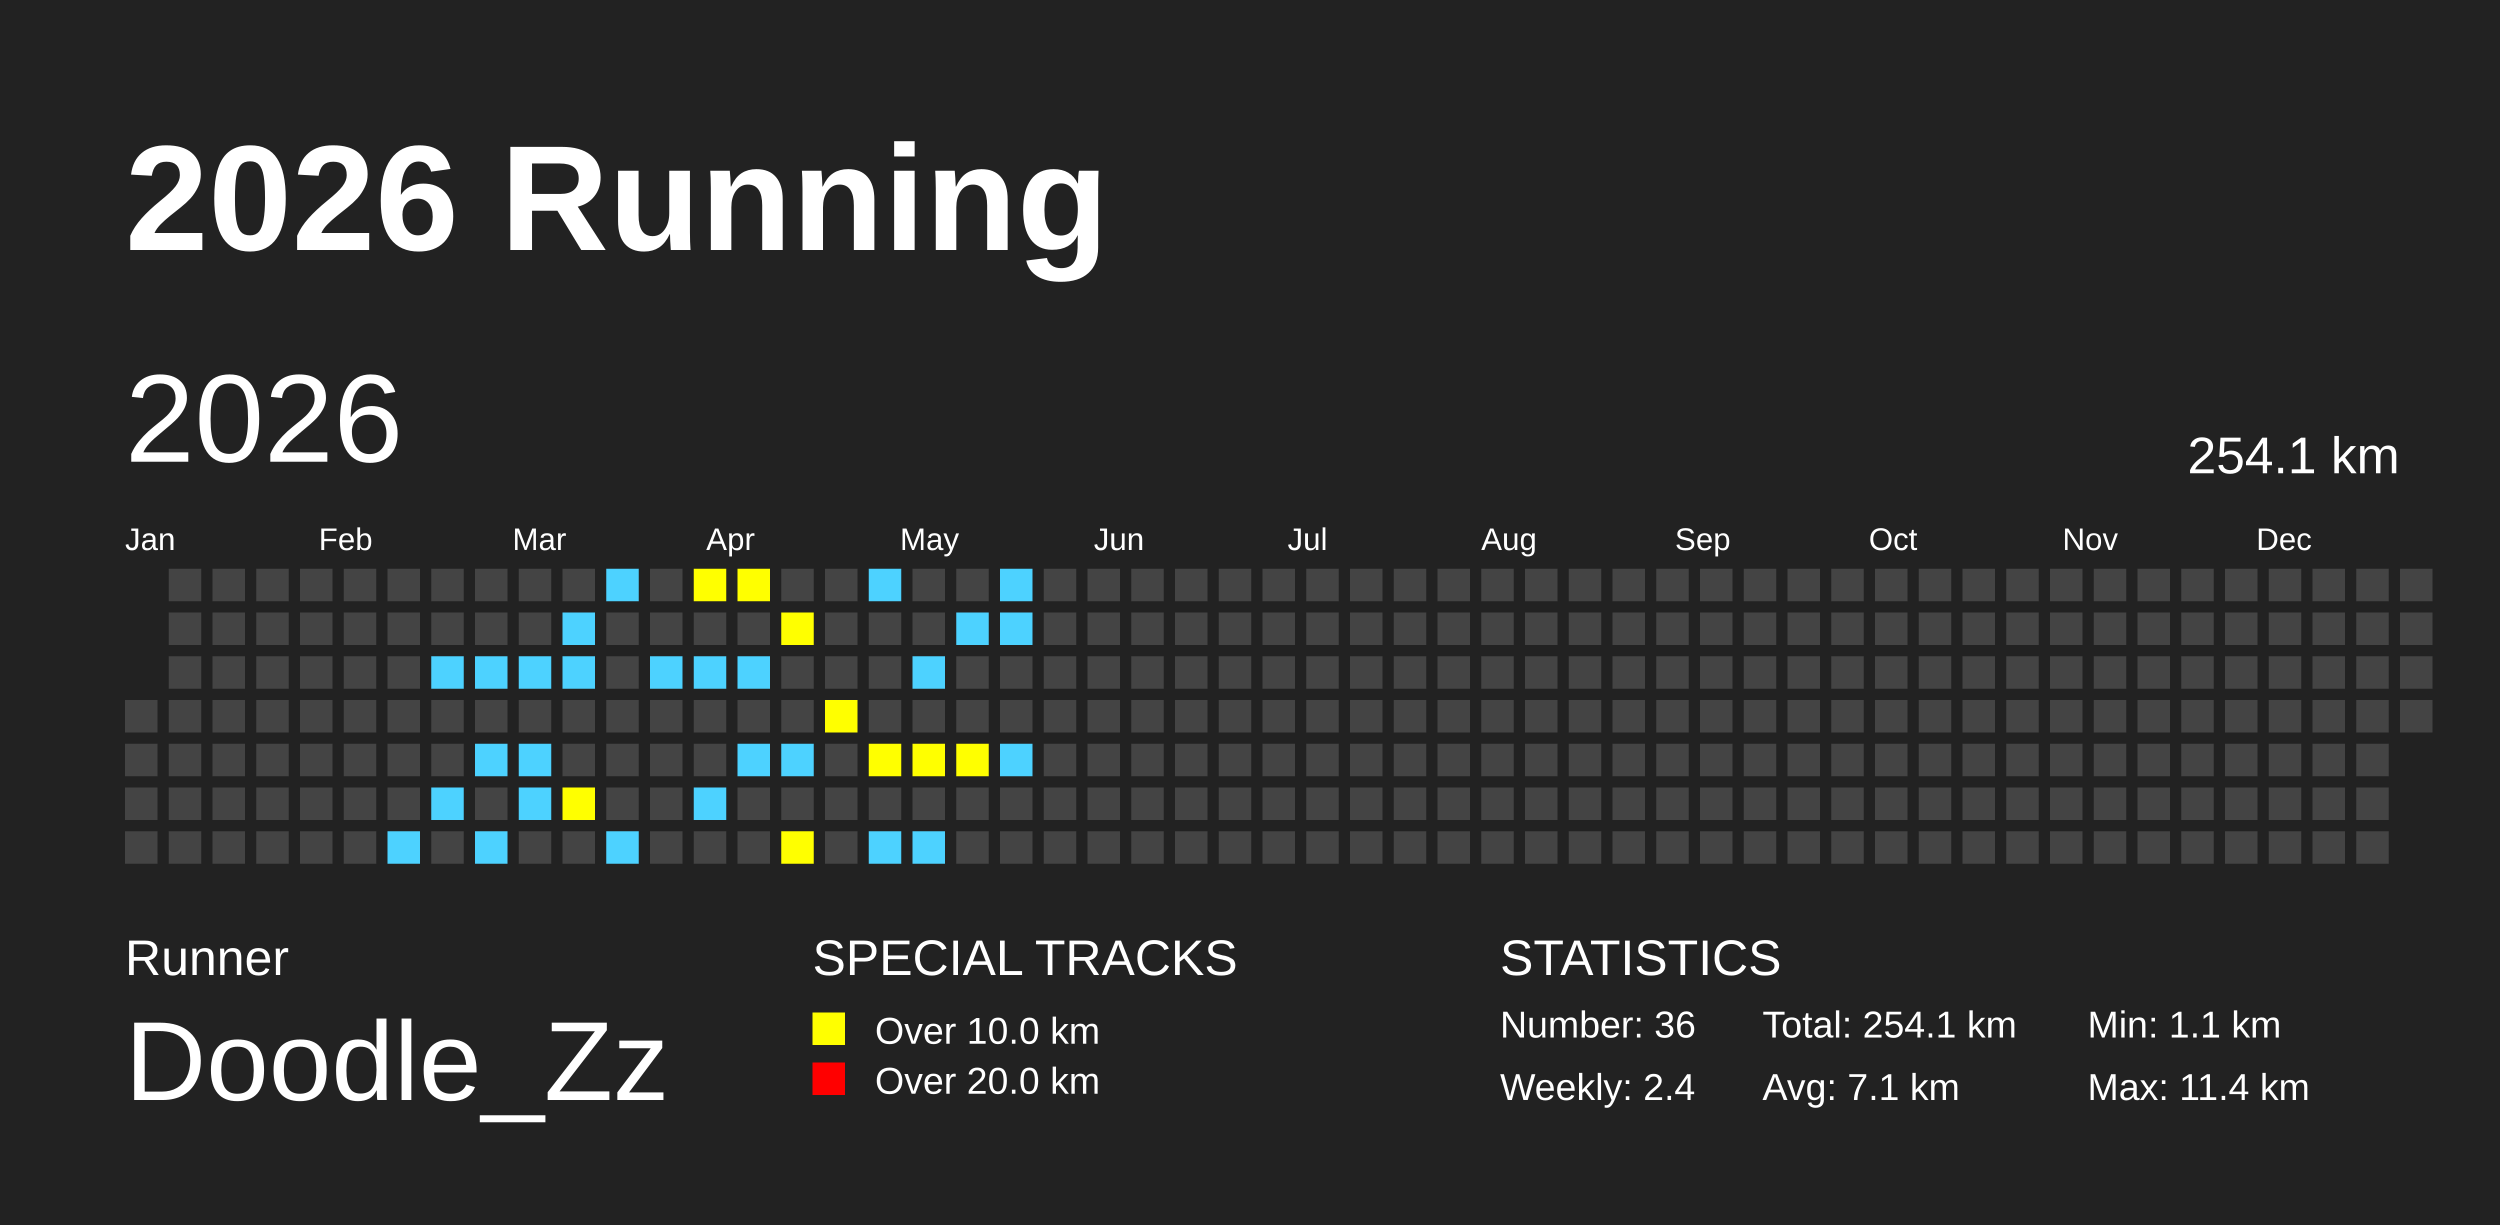
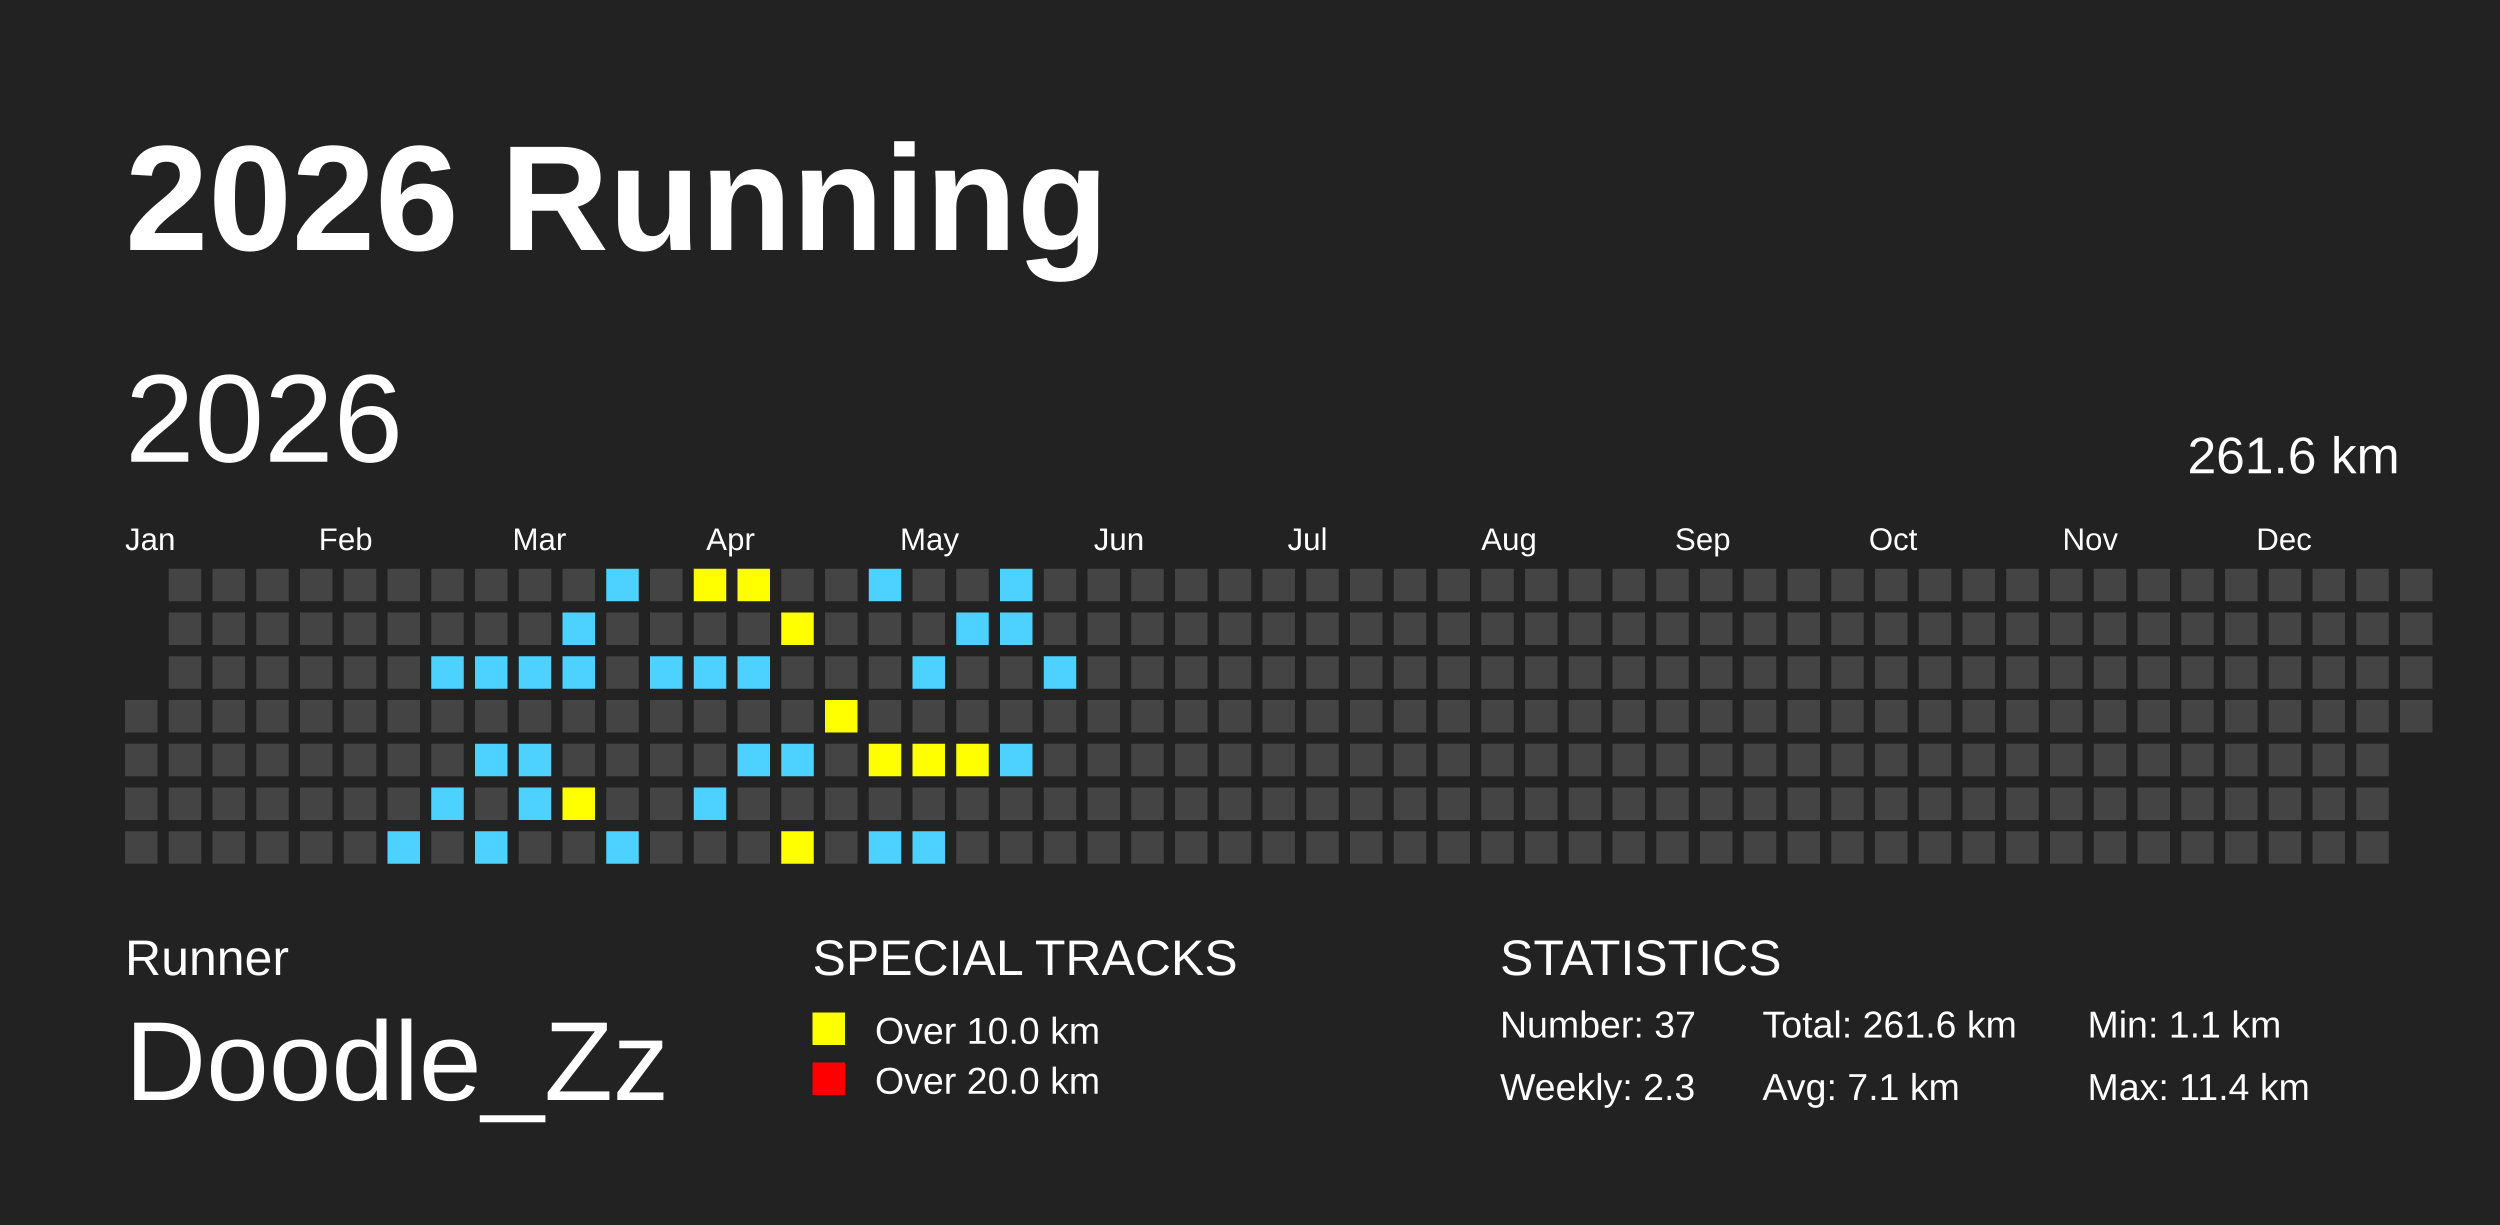
<svg xmlns="http://www.w3.org/2000/svg" baseProfile="full" height="98mm" version="1.1" viewBox="0,0,200,98" width="200mm">
  <defs />
  <rect fill="#222222" height="98" width="200" x="0" y="0" />
  <text fill="#FFFFFF" style="font-size:12px; font-family:Arial; font-weight:bold;" x="10" y="20">2026 Running</text>
  <text fill="#FFFFFF" style="font-size:4px; font-family:Arial" x="10" y="78">Runner</text>
  <text fill="#FFFFFF" style="font-size:9px; font-family:Arial" x="10" y="88">Doodle_Zz</text>
  <text fill="#FFFFFF" style="font-size:4px; font-family:Arial" x="65" y="78">SPECIAL TRACKS</text>
  <rect fill="yellow" height="2.6" width="2.6" x="65" y="81" />
  <text fill="#FFFFFF" style="font-size:3px; font-family:Arial" x="70" y="83.5">Over 10.0 km</text>
  <rect fill="red" height="2.6" width="2.6" x="65" y="85" />
  <text fill="#FFFFFF" style="font-size:3px; font-family:Arial" x="70" y="87.5">Over 20.0 km</text>
  <text fill="#FFFFFF" style="font-size:4px; font-family:Arial" x="120" y="78">STATISTICS</text>
-   <text fill="#FFFFFF" style="font-size:3px; font-family:Arial" x="120" y="83">Number: 36</text>
-   <text fill="#FFFFFF" style="font-size:3px; font-family:Arial" x="120" y="88">Weekly: 2.4</text>
-   <text fill="#FFFFFF" style="font-size:3px; font-family:Arial" x="141" y="83">Total: 254.1 km</text>
+   <text fill="#FFFFFF" style="font-size:3px; font-family:Arial" x="120" y="83">Number: 37</text>
+   <text fill="#FFFFFF" style="font-size:3px; font-family:Arial" x="120" y="88">Weekly: 2.3</text>
+   <text fill="#FFFFFF" style="font-size:3px; font-family:Arial" x="141" y="83">Total: 261.6 km</text>
  <text fill="#FFFFFF" style="font-size:3px; font-family:Arial" x="141" y="88">Avg: 7.1 km</text>
  <text fill="#FFFFFF" style="font-size:3px; font-family:Arial" x="167" y="83">Min: 1.1 km</text>
  <text fill="#FFFFFF" style="font-size:3px; font-family:Arial" x="167" y="88">Max: 11.4 km</text>
  <text dominant-baseline="hanging" fill="#FFFFFF" style="font-size:10.0px; font-family:Arial;" x="10" y="30">2026</text>
-   <text dominant-baseline="hanging" fill="#FFFFFF" style="font-size:4.125px; font-family:Arial;" x="175" y="35">254.1 km</text>
+   <text dominant-baseline="hanging" fill="#FFFFFF" style="font-size:4.125px; font-family:Arial;" x="175" y="35">261.6 km</text>
  <text fill="#FFFFFF" style="font-size:2.5px; font-family:Arial" x="10.0" y="44">Jan</text>
  <text fill="#FFFFFF" style="font-size:2.5px; font-family:Arial" x="25.5" y="44">Feb</text>
  <text fill="#FFFFFF" style="font-size:2.5px; font-family:Arial" x="41.0" y="44">Mar</text>
  <text fill="#FFFFFF" style="font-size:2.5px; font-family:Arial" x="56.5" y="44">Apr</text>
  <text fill="#FFFFFF" style="font-size:2.5px; font-family:Arial" x="72.0" y="44">May</text>
  <text fill="#FFFFFF" style="font-size:2.5px; font-family:Arial" x="87.5" y="44">Jun</text>
  <text fill="#FFFFFF" style="font-size:2.5px; font-family:Arial" x="103.0" y="44">Jul</text>
  <text fill="#FFFFFF" style="font-size:2.5px; font-family:Arial" x="118.5" y="44">Aug</text>
  <text fill="#FFFFFF" style="font-size:2.5px; font-family:Arial" x="134.0" y="44">Sep</text>
  <text fill="#FFFFFF" style="font-size:2.5px; font-family:Arial" x="149.5" y="44">Oct</text>
  <text fill="#FFFFFF" style="font-size:2.5px; font-family:Arial" x="165.0" y="44">Nov</text>
  <text fill="#FFFFFF" style="font-size:2.5px; font-family:Arial" x="180.5" y="44">Dec</text>
  <rect fill="#444444" height="2.6" width="2.6" x="10.0" y="56.0" />
  <rect fill="#444444" height="2.6" width="2.6" x="10.0" y="59.5" />
  <rect fill="#444444" height="2.6" width="2.6" x="10.0" y="63.0" />
  <rect fill="#444444" height="2.6" width="2.6" x="10.0" y="66.5" />
  <rect fill="#444444" height="2.6" width="2.6" x="13.5" y="45.5" />
  <rect fill="#444444" height="2.6" width="2.6" x="13.5" y="49.0" />
  <rect fill="#444444" height="2.6" width="2.6" x="13.5" y="52.5" />
  <rect fill="#444444" height="2.6" width="2.6" x="13.5" y="56.0" />
  <rect fill="#444444" height="2.6" width="2.6" x="13.5" y="59.5" />
  <rect fill="#444444" height="2.6" width="2.6" x="13.5" y="63.0" />
  <rect fill="#444444" height="2.6" width="2.6" x="13.5" y="66.5" />
  <rect fill="#444444" height="2.6" width="2.6" x="17.0" y="45.5" />
  <rect fill="#444444" height="2.6" width="2.6" x="17.0" y="49.0" />
  <rect fill="#444444" height="2.6" width="2.6" x="17.0" y="52.5" />
  <rect fill="#444444" height="2.6" width="2.6" x="17.0" y="56.0" />
  <rect fill="#444444" height="2.6" width="2.6" x="17.0" y="59.5" />
  <rect fill="#444444" height="2.6" width="2.6" x="17.0" y="63.0" />
  <rect fill="#444444" height="2.6" width="2.6" x="17.0" y="66.5" />
  <rect fill="#444444" height="2.6" width="2.6" x="20.5" y="45.5" />
  <rect fill="#444444" height="2.6" width="2.6" x="20.5" y="49.0" />
  <rect fill="#444444" height="2.6" width="2.6" x="20.5" y="52.5" />
  <rect fill="#444444" height="2.6" width="2.6" x="20.5" y="56.0" />
  <rect fill="#444444" height="2.6" width="2.6" x="20.5" y="59.5" />
  <rect fill="#444444" height="2.6" width="2.6" x="20.5" y="63.0" />
  <rect fill="#444444" height="2.6" width="2.6" x="20.5" y="66.5" />
  <rect fill="#444444" height="2.6" width="2.6" x="24.0" y="45.5" />
  <rect fill="#444444" height="2.6" width="2.6" x="24.0" y="49.0" />
  <rect fill="#444444" height="2.6" width="2.6" x="24.0" y="52.5" />
  <rect fill="#444444" height="2.6" width="2.6" x="24.0" y="56.0" />
  <rect fill="#444444" height="2.6" width="2.6" x="24.0" y="59.5" />
  <rect fill="#444444" height="2.6" width="2.6" x="24.0" y="63.0" />
  <rect fill="#444444" height="2.6" width="2.6" x="24.0" y="66.5" />
  <rect fill="#444444" height="2.6" width="2.6" x="27.5" y="45.5" />
  <rect fill="#444444" height="2.6" width="2.6" x="27.5" y="49.0" />
  <rect fill="#444444" height="2.6" width="2.6" x="27.5" y="52.5" />
  <rect fill="#444444" height="2.6" width="2.6" x="27.5" y="56.0" />
  <rect fill="#444444" height="2.6" width="2.6" x="27.5" y="59.5" />
  <rect fill="#444444" height="2.6" width="2.6" x="27.5" y="63.0" />
  <rect fill="#444444" height="2.6" width="2.6" x="27.5" y="66.5" />
  <rect fill="#444444" height="2.6" width="2.6" x="31.0" y="45.5" />
  <rect fill="#444444" height="2.6" width="2.6" x="31.0" y="49.0" />
  <rect fill="#444444" height="2.6" width="2.6" x="31.0" y="52.5" />
  <rect fill="#444444" height="2.6" width="2.6" x="31.0" y="56.0" />
  <rect fill="#444444" height="2.6" width="2.6" x="31.0" y="59.5" />
  <rect fill="#444444" height="2.6" width="2.6" x="31.0" y="63.0" />
  <rect fill="#4DD2FF" height="2.6" width="2.6" x="31.0" y="66.5" />
  <rect fill="#444444" height="2.6" width="2.6" x="34.5" y="45.5" />
  <rect fill="#444444" height="2.6" width="2.6" x="34.5" y="49.0" />
  <rect fill="#4DD2FF" height="2.6" width="2.6" x="34.5" y="52.5" />
  <rect fill="#444444" height="2.6" width="2.6" x="34.5" y="56.0" />
  <rect fill="#444444" height="2.6" width="2.6" x="34.5" y="59.5" />
  <rect fill="#4DD2FF" height="2.6" width="2.6" x="34.5" y="63.0" />
  <rect fill="#444444" height="2.6" width="2.6" x="34.5" y="66.5" />
  <rect fill="#444444" height="2.6" width="2.6" x="38.0" y="45.5" />
  <rect fill="#444444" height="2.6" width="2.6" x="38.0" y="49.0" />
  <rect fill="#4DD2FF" height="2.6" width="2.6" x="38.0" y="52.5" />
  <rect fill="#444444" height="2.6" width="2.6" x="38.0" y="56.0" />
  <rect fill="#4DD2FF" height="2.6" width="2.6" x="38.0" y="59.5" />
  <rect fill="#444444" height="2.6" width="2.6" x="38.0" y="63.0" />
  <rect fill="#4DD2FF" height="2.6" width="2.6" x="38.0" y="66.5" />
  <rect fill="#444444" height="2.6" width="2.6" x="41.5" y="45.5" />
  <rect fill="#444444" height="2.6" width="2.6" x="41.5" y="49.0" />
  <rect fill="#4DD2FF" height="2.6" width="2.6" x="41.5" y="52.5" />
  <rect fill="#444444" height="2.6" width="2.6" x="41.5" y="56.0" />
  <rect fill="#4DD2FF" height="2.6" width="2.6" x="41.5" y="59.5" />
  <rect fill="#4DD2FF" height="2.6" width="2.6" x="41.5" y="63.0" />
  <rect fill="#444444" height="2.6" width="2.6" x="41.5" y="66.5" />
  <rect fill="#444444" height="2.6" width="2.6" x="45.0" y="45.5" />
  <rect fill="#4DD2FF" height="2.6" width="2.6" x="45.0" y="49.0" />
  <rect fill="#4DD2FF" height="2.6" width="2.6" x="45.0" y="52.5" />
  <rect fill="#444444" height="2.6" width="2.6" x="45.0" y="56.0" />
  <rect fill="#444444" height="2.6" width="2.6" x="45.0" y="59.5" />
  <rect fill="yellow" height="2.6" width="2.6" x="45.0" y="63.0" />
  <rect fill="#444444" height="2.6" width="2.6" x="45.0" y="66.5" />
  <rect fill="#4DD2FF" height="2.6" width="2.6" x="48.5" y="45.5" />
  <rect fill="#444444" height="2.6" width="2.6" x="48.5" y="49.0" />
  <rect fill="#444444" height="2.6" width="2.6" x="48.5" y="52.5" />
  <rect fill="#444444" height="2.6" width="2.6" x="48.5" y="56.0" />
  <rect fill="#444444" height="2.6" width="2.6" x="48.5" y="59.5" />
  <rect fill="#444444" height="2.6" width="2.6" x="48.5" y="63.0" />
  <rect fill="#4DD2FF" height="2.6" width="2.6" x="48.5" y="66.5" />
  <rect fill="#444444" height="2.6" width="2.6" x="52.0" y="45.5" />
  <rect fill="#444444" height="2.6" width="2.6" x="52.0" y="49.0" />
  <rect fill="#4DD2FF" height="2.6" width="2.6" x="52.0" y="52.5" />
  <rect fill="#444444" height="2.6" width="2.6" x="52.0" y="56.0" />
  <rect fill="#444444" height="2.6" width="2.6" x="52.0" y="59.5" />
  <rect fill="#444444" height="2.6" width="2.6" x="52.0" y="63.0" />
  <rect fill="#444444" height="2.6" width="2.6" x="52.0" y="66.5" />
  <rect fill="yellow" height="2.6" width="2.6" x="55.5" y="45.5" />
  <rect fill="#444444" height="2.6" width="2.6" x="55.5" y="49.0" />
  <rect fill="#4DD2FF" height="2.6" width="2.6" x="55.5" y="52.5" />
  <rect fill="#444444" height="2.6" width="2.6" x="55.5" y="56.0" />
  <rect fill="#444444" height="2.6" width="2.6" x="55.5" y="59.5" />
  <rect fill="#4DD2FF" height="2.6" width="2.6" x="55.5" y="63.0" />
  <rect fill="#444444" height="2.6" width="2.6" x="55.5" y="66.5" />
  <rect fill="yellow" height="2.6" width="2.6" x="59.0" y="45.5" />
  <rect fill="#444444" height="2.6" width="2.6" x="59.0" y="49.0" />
  <rect fill="#4DD2FF" height="2.6" width="2.6" x="59.0" y="52.5" />
  <rect fill="#444444" height="2.6" width="2.6" x="59.0" y="56.0" />
  <rect fill="#4DD2FF" height="2.6" width="2.6" x="59.0" y="59.5" />
  <rect fill="#444444" height="2.6" width="2.6" x="59.0" y="63.0" />
  <rect fill="#444444" height="2.6" width="2.6" x="59.0" y="66.5" />
  <rect fill="#444444" height="2.6" width="2.6" x="62.5" y="45.5" />
  <rect fill="yellow" height="2.6" width="2.6" x="62.5" y="49.0" />
  <rect fill="#444444" height="2.6" width="2.6" x="62.5" y="52.5" />
  <rect fill="#444444" height="2.6" width="2.6" x="62.5" y="56.0" />
  <rect fill="#4DD2FF" height="2.6" width="2.6" x="62.5" y="59.5" />
  <rect fill="#444444" height="2.6" width="2.6" x="62.5" y="63.0" />
  <rect fill="yellow" height="2.6" width="2.6" x="62.5" y="66.5" />
  <rect fill="#444444" height="2.6" width="2.6" x="66.0" y="45.5" />
  <rect fill="#444444" height="2.6" width="2.6" x="66.0" y="49.0" />
  <rect fill="#444444" height="2.6" width="2.6" x="66.0" y="52.5" />
  <rect fill="yellow" height="2.6" width="2.6" x="66.0" y="56.0" />
  <rect fill="#444444" height="2.6" width="2.6" x="66.0" y="59.5" />
  <rect fill="#444444" height="2.6" width="2.6" x="66.0" y="63.0" />
  <rect fill="#444444" height="2.6" width="2.6" x="66.0" y="66.5" />
  <rect fill="#4DD2FF" height="2.6" width="2.6" x="69.5" y="45.5" />
  <rect fill="#444444" height="2.6" width="2.6" x="69.5" y="49.0" />
  <rect fill="#444444" height="2.6" width="2.6" x="69.5" y="52.5" />
  <rect fill="#444444" height="2.6" width="2.6" x="69.5" y="56.0" />
  <rect fill="yellow" height="2.6" width="2.6" x="69.5" y="59.5" />
  <rect fill="#444444" height="2.6" width="2.6" x="69.5" y="63.0" />
  <rect fill="#4DD2FF" height="2.6" width="2.6" x="69.5" y="66.5" />
  <rect fill="#444444" height="2.6" width="2.6" x="73.0" y="45.5" />
  <rect fill="#444444" height="2.6" width="2.6" x="73.0" y="49.0" />
  <rect fill="#4DD2FF" height="2.6" width="2.6" x="73.0" y="52.5" />
  <rect fill="#444444" height="2.6" width="2.6" x="73.0" y="56.0" />
  <rect fill="yellow" height="2.6" width="2.6" x="73.0" y="59.5" />
  <rect fill="#444444" height="2.6" width="2.6" x="73.0" y="63.0" />
  <rect fill="#4DD2FF" height="2.6" width="2.6" x="73.0" y="66.5" />
  <rect fill="#444444" height="2.6" width="2.6" x="76.5" y="45.5" />
  <rect fill="#4DD2FF" height="2.6" width="2.6" x="76.5" y="49.0" />
  <rect fill="#444444" height="2.6" width="2.6" x="76.5" y="52.5" />
  <rect fill="#444444" height="2.6" width="2.6" x="76.5" y="56.0" />
  <rect fill="yellow" height="2.6" width="2.6" x="76.5" y="59.5" />
  <rect fill="#444444" height="2.6" width="2.6" x="76.5" y="63.0" />
  <rect fill="#444444" height="2.6" width="2.6" x="76.5" y="66.5" />
  <rect fill="#4DD2FF" height="2.6" width="2.6" x="80.0" y="45.5" />
  <rect fill="#4DD2FF" height="2.6" width="2.6" x="80.0" y="49.0" />
  <rect fill="#444444" height="2.6" width="2.6" x="80.0" y="52.5" />
  <rect fill="#444444" height="2.6" width="2.6" x="80.0" y="56.0" />
  <rect fill="#4DD2FF" height="2.6" width="2.6" x="80.0" y="59.5" />
  <rect fill="#444444" height="2.6" width="2.6" x="80.0" y="63.0" />
  <rect fill="#444444" height="2.6" width="2.6" x="80.0" y="66.5" />
  <rect fill="#444444" height="2.6" width="2.6" x="83.5" y="45.5" />
  <rect fill="#444444" height="2.6" width="2.6" x="83.5" y="49.0" />
-   <rect fill="#444444" height="2.6" width="2.6" x="83.5" y="52.5" />
+   <rect fill="#4DD2FF" height="2.6" width="2.6" x="83.5" y="52.5" />
  <rect fill="#444444" height="2.6" width="2.6" x="83.5" y="56.0" />
  <rect fill="#444444" height="2.6" width="2.6" x="83.5" y="59.5" />
  <rect fill="#444444" height="2.6" width="2.6" x="83.5" y="63.0" />
  <rect fill="#444444" height="2.6" width="2.6" x="83.5" y="66.5" />
  <rect fill="#444444" height="2.6" width="2.6" x="87.0" y="45.5" />
  <rect fill="#444444" height="2.6" width="2.6" x="87.0" y="49.0" />
  <rect fill="#444444" height="2.6" width="2.6" x="87.0" y="52.5" />
  <rect fill="#444444" height="2.6" width="2.6" x="87.0" y="56.0" />
  <rect fill="#444444" height="2.6" width="2.6" x="87.0" y="59.5" />
  <rect fill="#444444" height="2.6" width="2.6" x="87.0" y="63.0" />
  <rect fill="#444444" height="2.6" width="2.6" x="87.0" y="66.5" />
  <rect fill="#444444" height="2.6" width="2.6" x="90.5" y="45.5" />
  <rect fill="#444444" height="2.6" width="2.6" x="90.5" y="49.0" />
  <rect fill="#444444" height="2.6" width="2.6" x="90.5" y="52.5" />
  <rect fill="#444444" height="2.6" width="2.6" x="90.5" y="56.0" />
  <rect fill="#444444" height="2.6" width="2.6" x="90.5" y="59.5" />
  <rect fill="#444444" height="2.6" width="2.6" x="90.5" y="63.0" />
  <rect fill="#444444" height="2.6" width="2.6" x="90.5" y="66.5" />
  <rect fill="#444444" height="2.6" width="2.6" x="94.0" y="45.5" />
  <rect fill="#444444" height="2.6" width="2.6" x="94.0" y="49.0" />
  <rect fill="#444444" height="2.6" width="2.6" x="94.0" y="52.5" />
  <rect fill="#444444" height="2.6" width="2.6" x="94.0" y="56.0" />
  <rect fill="#444444" height="2.6" width="2.6" x="94.0" y="59.5" />
  <rect fill="#444444" height="2.6" width="2.6" x="94.0" y="63.0" />
  <rect fill="#444444" height="2.6" width="2.6" x="94.0" y="66.5" />
  <rect fill="#444444" height="2.6" width="2.6" x="97.5" y="45.5" />
  <rect fill="#444444" height="2.6" width="2.6" x="97.5" y="49.0" />
  <rect fill="#444444" height="2.6" width="2.6" x="97.5" y="52.5" />
  <rect fill="#444444" height="2.6" width="2.6" x="97.5" y="56.0" />
  <rect fill="#444444" height="2.6" width="2.6" x="97.5" y="59.5" />
  <rect fill="#444444" height="2.6" width="2.6" x="97.5" y="63.0" />
  <rect fill="#444444" height="2.6" width="2.6" x="97.5" y="66.5" />
  <rect fill="#444444" height="2.6" width="2.6" x="101.0" y="45.5" />
  <rect fill="#444444" height="2.6" width="2.6" x="101.0" y="49.0" />
  <rect fill="#444444" height="2.6" width="2.6" x="101.0" y="52.5" />
  <rect fill="#444444" height="2.6" width="2.6" x="101.0" y="56.0" />
  <rect fill="#444444" height="2.6" width="2.6" x="101.0" y="59.5" />
  <rect fill="#444444" height="2.6" width="2.6" x="101.0" y="63.0" />
  <rect fill="#444444" height="2.6" width="2.6" x="101.0" y="66.5" />
  <rect fill="#444444" height="2.6" width="2.6" x="104.5" y="45.5" />
  <rect fill="#444444" height="2.6" width="2.6" x="104.5" y="49.0" />
  <rect fill="#444444" height="2.6" width="2.6" x="104.5" y="52.5" />
  <rect fill="#444444" height="2.6" width="2.6" x="104.5" y="56.0" />
  <rect fill="#444444" height="2.6" width="2.6" x="104.5" y="59.5" />
  <rect fill="#444444" height="2.6" width="2.6" x="104.5" y="63.0" />
  <rect fill="#444444" height="2.6" width="2.6" x="104.5" y="66.5" />
  <rect fill="#444444" height="2.6" width="2.6" x="108.0" y="45.5" />
  <rect fill="#444444" height="2.6" width="2.6" x="108.0" y="49.0" />
  <rect fill="#444444" height="2.6" width="2.6" x="108.0" y="52.5" />
  <rect fill="#444444" height="2.6" width="2.6" x="108.0" y="56.0" />
  <rect fill="#444444" height="2.6" width="2.6" x="108.0" y="59.5" />
  <rect fill="#444444" height="2.6" width="2.6" x="108.0" y="63.0" />
  <rect fill="#444444" height="2.6" width="2.6" x="108.0" y="66.5" />
  <rect fill="#444444" height="2.6" width="2.6" x="111.5" y="45.5" />
  <rect fill="#444444" height="2.6" width="2.6" x="111.5" y="49.0" />
  <rect fill="#444444" height="2.6" width="2.6" x="111.5" y="52.5" />
  <rect fill="#444444" height="2.6" width="2.6" x="111.5" y="56.0" />
  <rect fill="#444444" height="2.6" width="2.6" x="111.5" y="59.5" />
  <rect fill="#444444" height="2.6" width="2.6" x="111.5" y="63.0" />
  <rect fill="#444444" height="2.6" width="2.6" x="111.5" y="66.5" />
  <rect fill="#444444" height="2.6" width="2.6" x="115.0" y="45.5" />
  <rect fill="#444444" height="2.6" width="2.6" x="115.0" y="49.0" />
  <rect fill="#444444" height="2.6" width="2.6" x="115.0" y="52.5" />
  <rect fill="#444444" height="2.6" width="2.6" x="115.0" y="56.0" />
  <rect fill="#444444" height="2.6" width="2.6" x="115.0" y="59.5" />
  <rect fill="#444444" height="2.6" width="2.6" x="115.0" y="63.0" />
  <rect fill="#444444" height="2.6" width="2.6" x="115.0" y="66.5" />
  <rect fill="#444444" height="2.6" width="2.6" x="118.5" y="45.5" />
  <rect fill="#444444" height="2.6" width="2.6" x="118.5" y="49.0" />
  <rect fill="#444444" height="2.6" width="2.6" x="118.5" y="52.5" />
  <rect fill="#444444" height="2.6" width="2.6" x="118.5" y="56.0" />
  <rect fill="#444444" height="2.6" width="2.6" x="118.5" y="59.5" />
  <rect fill="#444444" height="2.6" width="2.6" x="118.5" y="63.0" />
  <rect fill="#444444" height="2.6" width="2.6" x="118.5" y="66.5" />
  <rect fill="#444444" height="2.6" width="2.6" x="122.0" y="45.5" />
  <rect fill="#444444" height="2.6" width="2.6" x="122.0" y="49.0" />
  <rect fill="#444444" height="2.6" width="2.6" x="122.0" y="52.5" />
  <rect fill="#444444" height="2.6" width="2.6" x="122.0" y="56.0" />
  <rect fill="#444444" height="2.6" width="2.6" x="122.0" y="59.5" />
  <rect fill="#444444" height="2.6" width="2.6" x="122.0" y="63.0" />
  <rect fill="#444444" height="2.6" width="2.6" x="122.0" y="66.5" />
  <rect fill="#444444" height="2.6" width="2.6" x="125.5" y="45.5" />
  <rect fill="#444444" height="2.6" width="2.6" x="125.5" y="49.0" />
  <rect fill="#444444" height="2.6" width="2.6" x="125.5" y="52.5" />
  <rect fill="#444444" height="2.6" width="2.6" x="125.5" y="56.0" />
  <rect fill="#444444" height="2.6" width="2.6" x="125.5" y="59.5" />
  <rect fill="#444444" height="2.6" width="2.6" x="125.5" y="63.0" />
  <rect fill="#444444" height="2.6" width="2.6" x="125.5" y="66.5" />
  <rect fill="#444444" height="2.6" width="2.6" x="129.0" y="45.5" />
  <rect fill="#444444" height="2.6" width="2.6" x="129.0" y="49.0" />
  <rect fill="#444444" height="2.6" width="2.6" x="129.0" y="52.5" />
  <rect fill="#444444" height="2.6" width="2.6" x="129.0" y="56.0" />
  <rect fill="#444444" height="2.6" width="2.6" x="129.0" y="59.5" />
  <rect fill="#444444" height="2.6" width="2.6" x="129.0" y="63.0" />
  <rect fill="#444444" height="2.6" width="2.6" x="129.0" y="66.5" />
  <rect fill="#444444" height="2.6" width="2.6" x="132.5" y="45.5" />
  <rect fill="#444444" height="2.6" width="2.6" x="132.5" y="49.0" />
  <rect fill="#444444" height="2.6" width="2.6" x="132.5" y="52.5" />
  <rect fill="#444444" height="2.6" width="2.6" x="132.5" y="56.0" />
  <rect fill="#444444" height="2.6" width="2.6" x="132.5" y="59.5" />
  <rect fill="#444444" height="2.6" width="2.6" x="132.5" y="63.0" />
  <rect fill="#444444" height="2.6" width="2.6" x="132.5" y="66.5" />
  <rect fill="#444444" height="2.6" width="2.6" x="136.0" y="45.5" />
  <rect fill="#444444" height="2.6" width="2.6" x="136.0" y="49.0" />
  <rect fill="#444444" height="2.6" width="2.6" x="136.0" y="52.5" />
  <rect fill="#444444" height="2.6" width="2.6" x="136.0" y="56.0" />
  <rect fill="#444444" height="2.6" width="2.6" x="136.0" y="59.5" />
  <rect fill="#444444" height="2.6" width="2.6" x="136.0" y="63.0" />
  <rect fill="#444444" height="2.6" width="2.6" x="136.0" y="66.5" />
  <rect fill="#444444" height="2.6" width="2.6" x="139.5" y="45.5" />
  <rect fill="#444444" height="2.6" width="2.6" x="139.5" y="49.0" />
  <rect fill="#444444" height="2.6" width="2.6" x="139.5" y="52.5" />
  <rect fill="#444444" height="2.6" width="2.6" x="139.5" y="56.0" />
  <rect fill="#444444" height="2.6" width="2.6" x="139.5" y="59.5" />
  <rect fill="#444444" height="2.6" width="2.6" x="139.5" y="63.0" />
  <rect fill="#444444" height="2.6" width="2.6" x="139.5" y="66.5" />
  <rect fill="#444444" height="2.6" width="2.6" x="143.0" y="45.5" />
  <rect fill="#444444" height="2.6" width="2.6" x="143.0" y="49.0" />
  <rect fill="#444444" height="2.6" width="2.6" x="143.0" y="52.5" />
  <rect fill="#444444" height="2.6" width="2.6" x="143.0" y="56.0" />
  <rect fill="#444444" height="2.6" width="2.6" x="143.0" y="59.5" />
  <rect fill="#444444" height="2.6" width="2.6" x="143.0" y="63.0" />
  <rect fill="#444444" height="2.6" width="2.6" x="143.0" y="66.5" />
  <rect fill="#444444" height="2.6" width="2.6" x="146.5" y="45.5" />
  <rect fill="#444444" height="2.6" width="2.6" x="146.5" y="49.0" />
  <rect fill="#444444" height="2.6" width="2.6" x="146.5" y="52.5" />
  <rect fill="#444444" height="2.6" width="2.6" x="146.5" y="56.0" />
  <rect fill="#444444" height="2.6" width="2.6" x="146.5" y="59.5" />
  <rect fill="#444444" height="2.6" width="2.6" x="146.5" y="63.0" />
  <rect fill="#444444" height="2.6" width="2.6" x="146.5" y="66.5" />
  <rect fill="#444444" height="2.6" width="2.6" x="150.0" y="45.5" />
  <rect fill="#444444" height="2.6" width="2.6" x="150.0" y="49.0" />
  <rect fill="#444444" height="2.6" width="2.6" x="150.0" y="52.5" />
  <rect fill="#444444" height="2.6" width="2.6" x="150.0" y="56.0" />
  <rect fill="#444444" height="2.6" width="2.6" x="150.0" y="59.5" />
  <rect fill="#444444" height="2.6" width="2.6" x="150.0" y="63.0" />
  <rect fill="#444444" height="2.6" width="2.6" x="150.0" y="66.5" />
  <rect fill="#444444" height="2.6" width="2.6" x="153.5" y="45.5" />
  <rect fill="#444444" height="2.6" width="2.6" x="153.5" y="49.0" />
  <rect fill="#444444" height="2.6" width="2.6" x="153.5" y="52.5" />
  <rect fill="#444444" height="2.6" width="2.6" x="153.5" y="56.0" />
  <rect fill="#444444" height="2.6" width="2.6" x="153.5" y="59.5" />
  <rect fill="#444444" height="2.6" width="2.6" x="153.5" y="63.0" />
  <rect fill="#444444" height="2.6" width="2.6" x="153.5" y="66.5" />
  <rect fill="#444444" height="2.6" width="2.6" x="157.0" y="45.5" />
  <rect fill="#444444" height="2.6" width="2.6" x="157.0" y="49.0" />
  <rect fill="#444444" height="2.6" width="2.6" x="157.0" y="52.5" />
  <rect fill="#444444" height="2.6" width="2.6" x="157.0" y="56.0" />
  <rect fill="#444444" height="2.6" width="2.6" x="157.0" y="59.5" />
  <rect fill="#444444" height="2.6" width="2.6" x="157.0" y="63.0" />
  <rect fill="#444444" height="2.6" width="2.6" x="157.0" y="66.5" />
  <rect fill="#444444" height="2.6" width="2.6" x="160.5" y="45.5" />
  <rect fill="#444444" height="2.6" width="2.6" x="160.5" y="49.0" />
  <rect fill="#444444" height="2.6" width="2.6" x="160.5" y="52.5" />
  <rect fill="#444444" height="2.6" width="2.6" x="160.5" y="56.0" />
  <rect fill="#444444" height="2.6" width="2.6" x="160.5" y="59.5" />
  <rect fill="#444444" height="2.6" width="2.6" x="160.5" y="63.0" />
  <rect fill="#444444" height="2.6" width="2.6" x="160.5" y="66.5" />
  <rect fill="#444444" height="2.6" width="2.6" x="164.0" y="45.5" />
  <rect fill="#444444" height="2.6" width="2.6" x="164.0" y="49.0" />
  <rect fill="#444444" height="2.6" width="2.6" x="164.0" y="52.5" />
  <rect fill="#444444" height="2.6" width="2.6" x="164.0" y="56.0" />
  <rect fill="#444444" height="2.6" width="2.6" x="164.0" y="59.5" />
  <rect fill="#444444" height="2.6" width="2.6" x="164.0" y="63.0" />
  <rect fill="#444444" height="2.6" width="2.6" x="164.0" y="66.5" />
  <rect fill="#444444" height="2.6" width="2.6" x="167.5" y="45.5" />
  <rect fill="#444444" height="2.6" width="2.6" x="167.5" y="49.0" />
  <rect fill="#444444" height="2.6" width="2.6" x="167.5" y="52.5" />
  <rect fill="#444444" height="2.6" width="2.6" x="167.5" y="56.0" />
  <rect fill="#444444" height="2.6" width="2.6" x="167.5" y="59.5" />
  <rect fill="#444444" height="2.6" width="2.6" x="167.5" y="63.0" />
  <rect fill="#444444" height="2.6" width="2.6" x="167.5" y="66.5" />
  <rect fill="#444444" height="2.6" width="2.6" x="171.0" y="45.5" />
  <rect fill="#444444" height="2.6" width="2.6" x="171.0" y="49.0" />
  <rect fill="#444444" height="2.6" width="2.6" x="171.0" y="52.5" />
  <rect fill="#444444" height="2.6" width="2.6" x="171.0" y="56.0" />
  <rect fill="#444444" height="2.6" width="2.6" x="171.0" y="59.5" />
  <rect fill="#444444" height="2.6" width="2.6" x="171.0" y="63.0" />
  <rect fill="#444444" height="2.6" width="2.6" x="171.0" y="66.5" />
  <rect fill="#444444" height="2.6" width="2.6" x="174.5" y="45.5" />
  <rect fill="#444444" height="2.6" width="2.6" x="174.5" y="49.0" />
  <rect fill="#444444" height="2.6" width="2.6" x="174.5" y="52.5" />
  <rect fill="#444444" height="2.6" width="2.6" x="174.5" y="56.0" />
  <rect fill="#444444" height="2.6" width="2.6" x="174.5" y="59.5" />
  <rect fill="#444444" height="2.6" width="2.6" x="174.5" y="63.0" />
  <rect fill="#444444" height="2.6" width="2.6" x="174.5" y="66.5" />
  <rect fill="#444444" height="2.6" width="2.6" x="178.0" y="45.5" />
  <rect fill="#444444" height="2.6" width="2.6" x="178.0" y="49.0" />
  <rect fill="#444444" height="2.6" width="2.6" x="178.0" y="52.5" />
  <rect fill="#444444" height="2.6" width="2.6" x="178.0" y="56.0" />
  <rect fill="#444444" height="2.6" width="2.6" x="178.0" y="59.5" />
  <rect fill="#444444" height="2.6" width="2.6" x="178.0" y="63.0" />
  <rect fill="#444444" height="2.6" width="2.6" x="178.0" y="66.5" />
  <rect fill="#444444" height="2.6" width="2.6" x="181.5" y="45.5" />
  <rect fill="#444444" height="2.6" width="2.6" x="181.5" y="49.0" />
  <rect fill="#444444" height="2.6" width="2.6" x="181.5" y="52.5" />
  <rect fill="#444444" height="2.6" width="2.6" x="181.5" y="56.0" />
  <rect fill="#444444" height="2.6" width="2.6" x="181.5" y="59.5" />
  <rect fill="#444444" height="2.6" width="2.6" x="181.5" y="63.0" />
  <rect fill="#444444" height="2.6" width="2.6" x="181.5" y="66.5" />
  <rect fill="#444444" height="2.6" width="2.6" x="185.0" y="45.5" />
  <rect fill="#444444" height="2.6" width="2.6" x="185.0" y="49.0" />
  <rect fill="#444444" height="2.6" width="2.6" x="185.0" y="52.5" />
  <rect fill="#444444" height="2.6" width="2.6" x="185.0" y="56.0" />
  <rect fill="#444444" height="2.6" width="2.6" x="185.0" y="59.5" />
  <rect fill="#444444" height="2.6" width="2.6" x="185.0" y="63.0" />
  <rect fill="#444444" height="2.6" width="2.6" x="185.0" y="66.5" />
  <rect fill="#444444" height="2.6" width="2.6" x="188.5" y="45.5" />
  <rect fill="#444444" height="2.6" width="2.6" x="188.5" y="49.0" />
  <rect fill="#444444" height="2.6" width="2.6" x="188.5" y="52.5" />
  <rect fill="#444444" height="2.6" width="2.6" x="188.5" y="56.0" />
  <rect fill="#444444" height="2.6" width="2.6" x="188.5" y="59.5" />
  <rect fill="#444444" height="2.6" width="2.6" x="188.5" y="63.0" />
  <rect fill="#444444" height="2.6" width="2.6" x="188.5" y="66.5" />
  <rect fill="#444444" height="2.6" width="2.6" x="192.0" y="45.5" />
  <rect fill="#444444" height="2.6" width="2.6" x="192.0" y="49.0" />
  <rect fill="#444444" height="2.6" width="2.6" x="192.0" y="52.5" />
  <rect fill="#444444" height="2.6" width="2.6" x="192.0" y="56.0" />
</svg>
